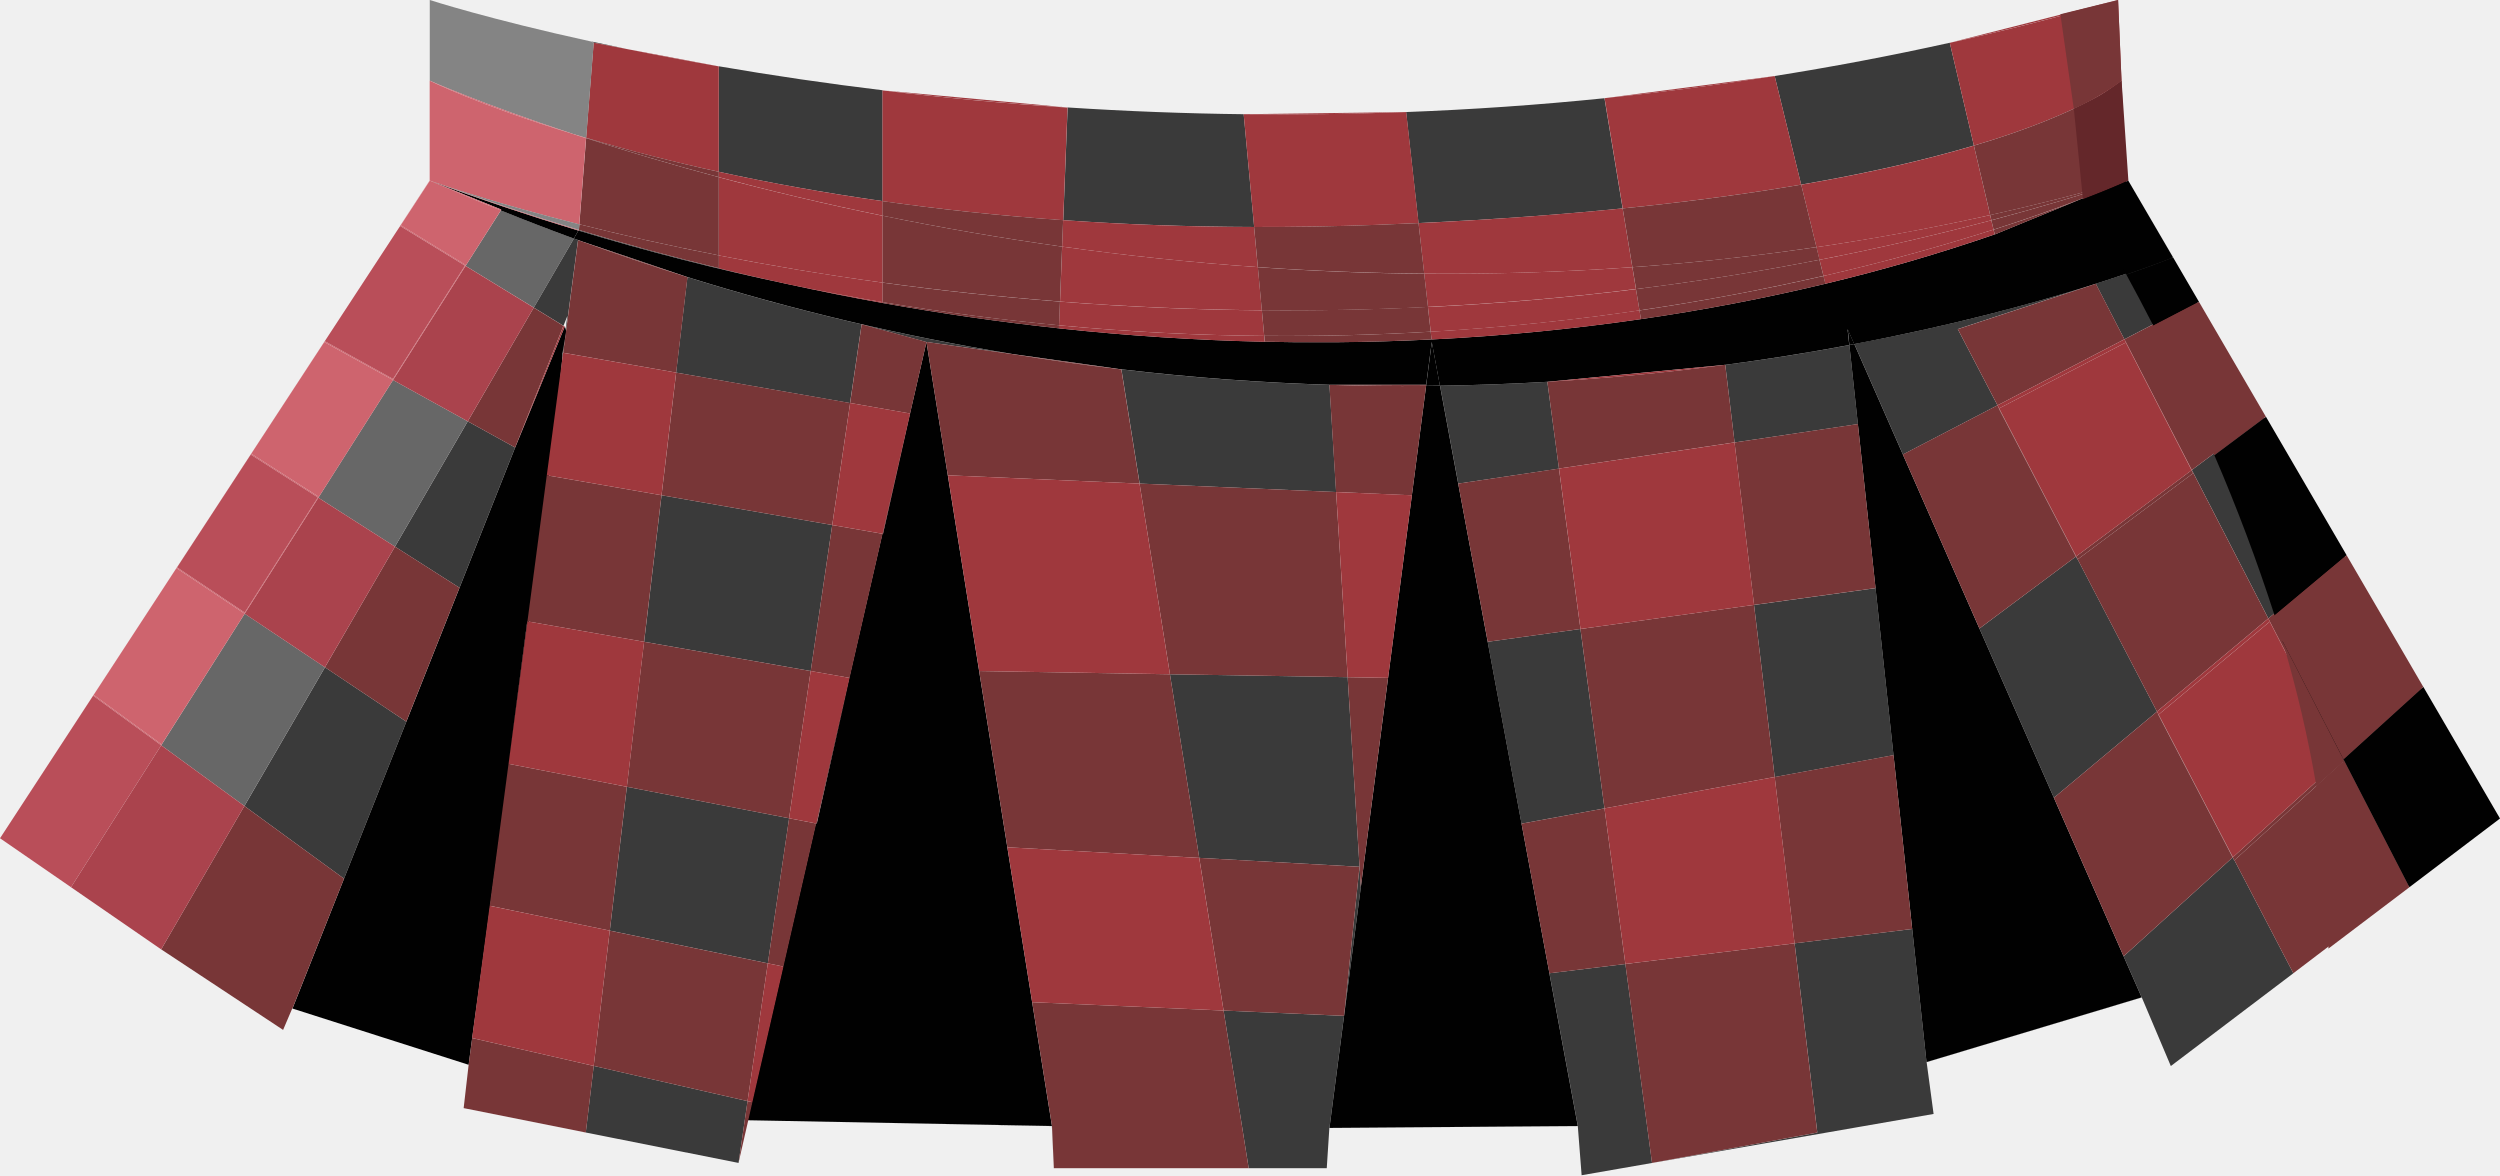
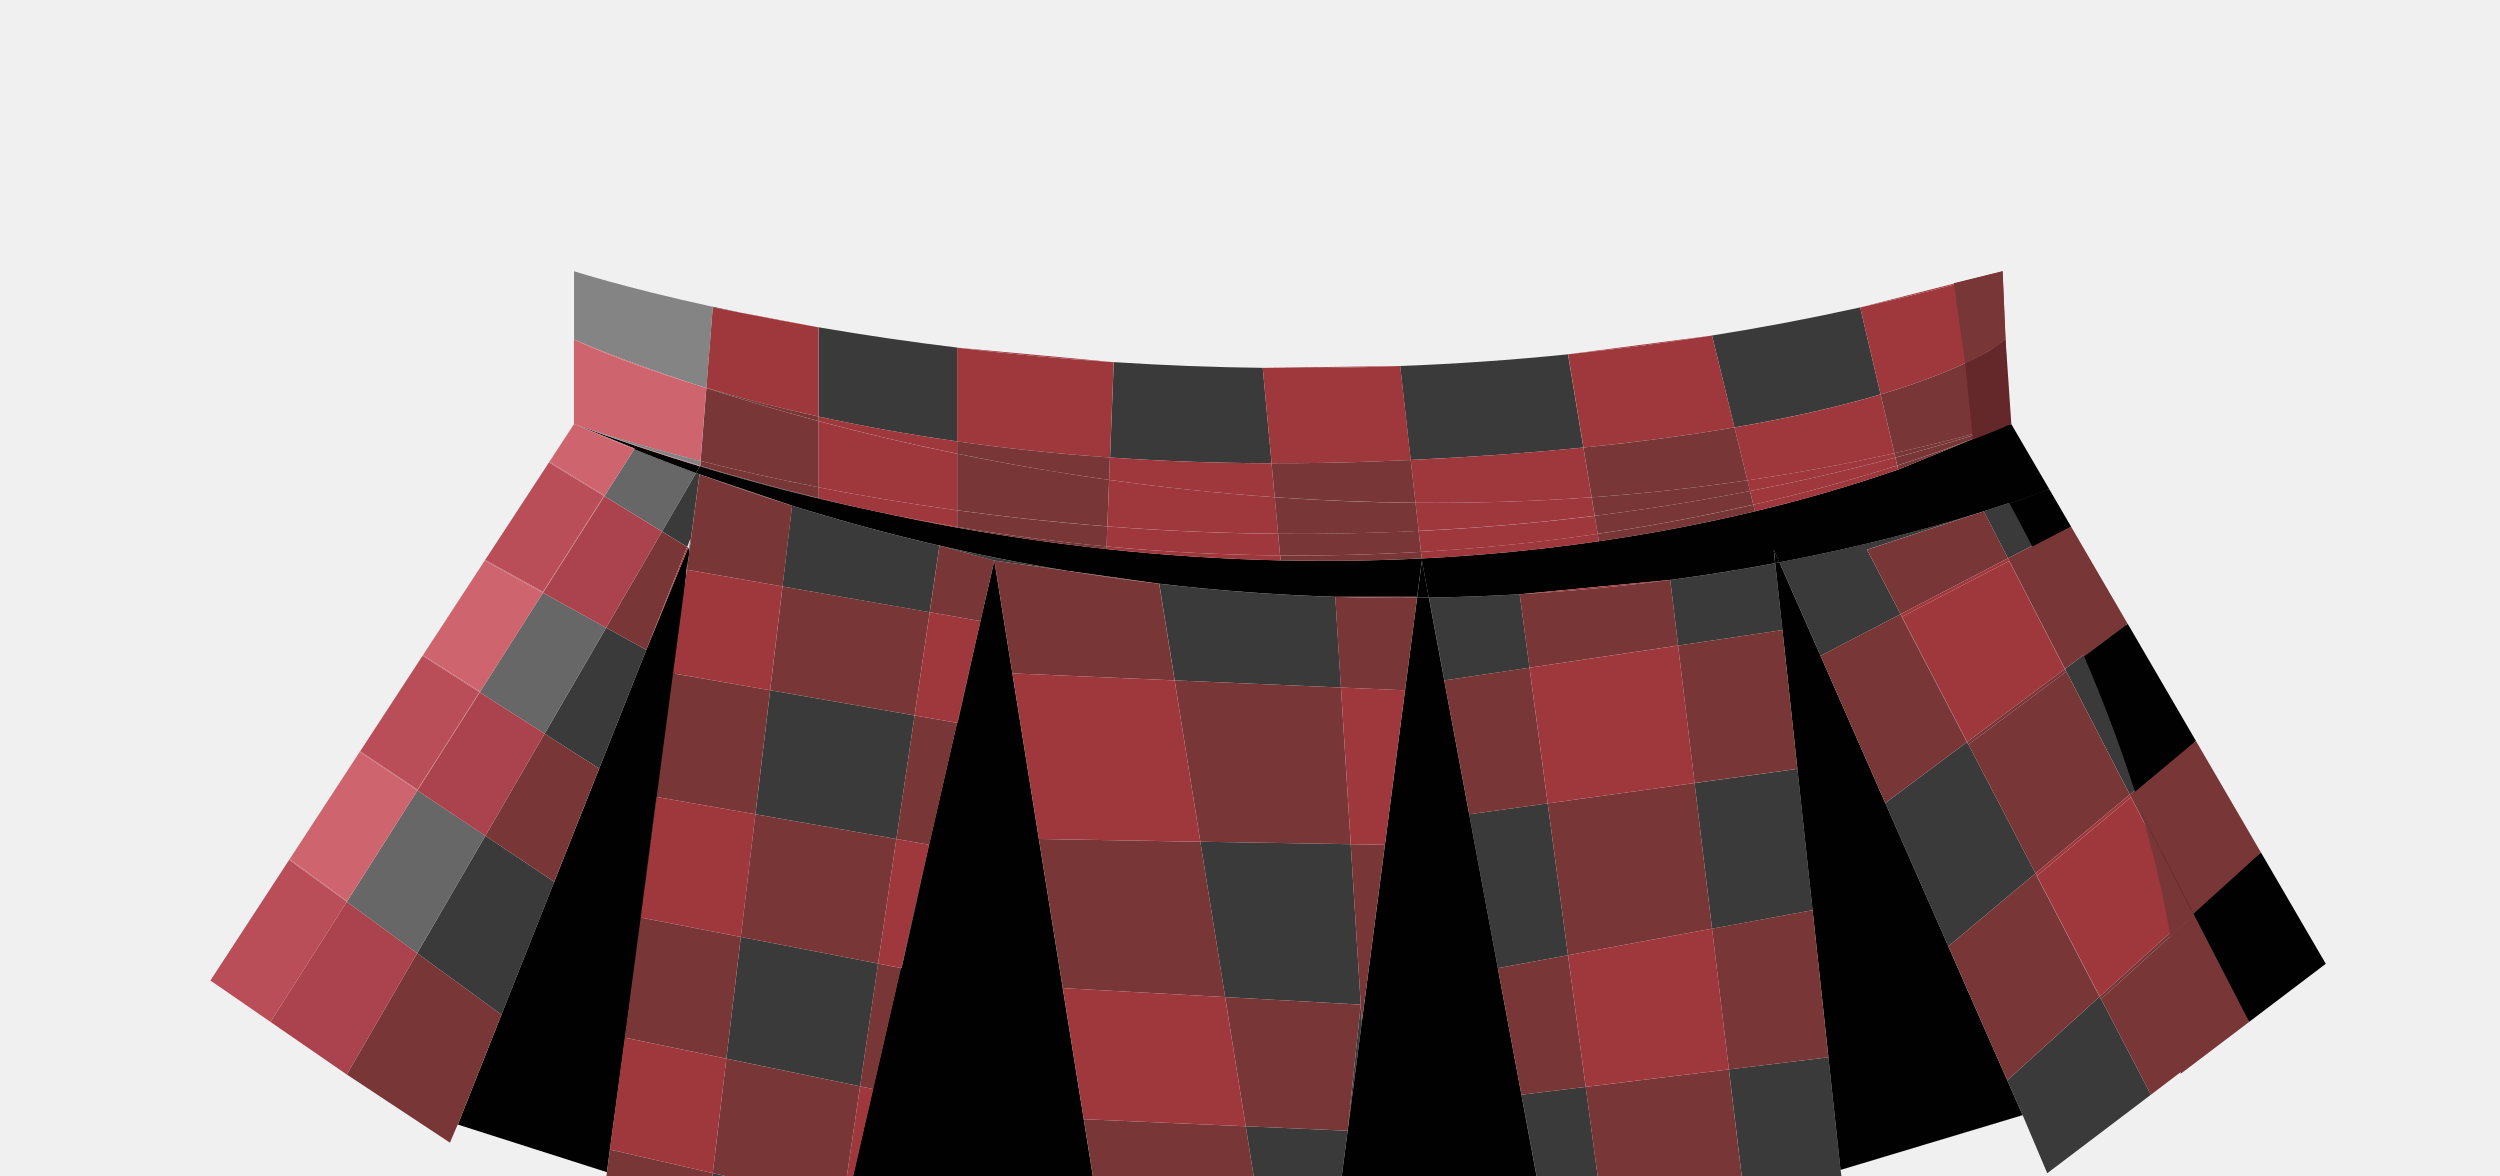
- <svg xmlns="http://www.w3.org/2000/svg" width="117" height="55" fill="none" viewBox="0 0 117 55">
+ <svg xmlns="http://www.w3.org/2000/svg" width="117" height="55" fill="none" viewBox="10 -15 95 65">
  <g clip-path="url(#a)">
    <path fill="#3A3A3A" d="m112.637 41.521-3.785 2.87 8.03-6.085-3.593-6.161-3.735 3.391 3.083 5.985Zm-93.621-7.748-3.807-2.544-3.771 6.492 4.663 3.402-2.414 6.078 6.669-16.798-1.34 3.37Zm70.165-12.215-.125-.287 4.427-2.303-1.86-3.567 6.459-2.12 1.34 2.598 3.369-1.753 3.131 5.374-3.345 2.497 3.581 6.947 3.543-2.963-8.12-13.939c-.029.01-5.548 2.306-14.8 4.056l2.4 5.457v.003Zm-67.24 28.19.154-1.168v-.003l-.154 1.17Zm-.051-30.029-3.406 5.863 3.02 1.925 2.604-6.563-2.217-1.225Zm21.47-3.715 4.047.571a111.9 111.9 0 0 1-15.265-3.614l.029.011-.53 4.466 8.14 1.426.542-3.683 3.033.827.004-.004Zm37.816 4.703 5.773-.859.828 7.677-5.688.787.967 8.054 5.562-1.024.674 6.266-2.74-25.46c-1.802.338-3.743.654-5.81.927l.437 3.632h-.003Zm-6.087 17.125-1.125-8.396-4.34.6-.839-4.487 3.589 19.27-1.168-6.272 3.883-.715Zm-9.015-14.654-.269 2.048-.551 4.246L66.74 18.06l-.666 5.12Zm6.342-5.309h.01c-1.625.093-3.305.158-5.032.183l.853 4.58 4.713-.7-.544-4.06v-.003Zm-7.603 15.02.15-1.164-.15 1.164Zm-40.139-3.812.01.004.906-6.837.301-2.468-3.785 28.733.813-6.118.88-6.643.875-6.67Zm39.012 12.444-.616-9.829-8.317-.136 1.372 8.593 7.5.416-.724 6.977-5.637-.248 1.175 7.379h-9.12l-.085-1.972h-.007l.093 1.972h12.772l.122-1.886 1.884-.014-1.88.014 1.468-11.266Zm25.807 1.955-5.505.671 1.063 8.856-7.736 1.422-1.247-9.311-3.556.434 1.332 7.153h-.003l.179 2.3 16.472-2.868-.326-2.425h-.004l-.67-6.232Zm15.071-3.209-.075-.14-5.104 4.627-3.263-7.418 4.824-4.034-3.71-7.124-.008.007-.075-.14-4.516 3.37 7.593 17.261h.004l1.361 3.215 5.734-4.343-2.758-5.288-.007.007ZM53.332 22.632l9.198.395-.312-5.015h.047a113 113 0 0 1-9.882-.736l.1.014.853 5.342h-.004ZM27.787 49.884l-.373 3.118 7.15 1.423.422-2.892-7.2-1.649ZM26.37 15.25l.18-.456-.226 1.71h.028l.699-5.267.204.068c-.133-.046-.265-.097-.398-.143l-1.877 3.233 1.39.851v.004Z" />
    <path fill="#010101" d="m22.097 48.577.011-.069L26.002 20l.325-3.343v-.15l.175-1.007-.07-.214-2.322 5.658-2.604 6.563-1.15 2.896L13.688 47.2l8.246 2.633.01-.086.154-1.171Zm13.274 3.858 13.854.266v-.004l-13.854-.262Z" />
    <path fill="#010101" d="m45.823 31.405-.043-.266-2.422-15.135-8.374 36.424.387.007 13.854.262v.004h.007l-3.41-21.296Zm18.275 21.368 9.742-.072v-.004l-9.742.076Z" />
    <path fill="#010101" d="m72.513 45.548-.137-.726-3.588-19.27-.545-2.92-.852-4.58c-.215 0-.43.007-.649.01l-1.486 11.41-.294 2.252-.15 1.165-1.125 8.632-1.468 11.266 1.88-.014 9.739-.076.003.004-1.332-7.156.004.003Zm17.655 4.16 10.068-3.028-.004-.004-10.068 3.029.004.003Z" />
    <path fill="#010101" d="m92.636 29.415-3.456-7.857-2.4-5.457-.23.043 2.74 25.46.201 1.868.67 6.236v-.003l10.068-3.029-7.593-17.261Zm8.944-17.369-2.096-3.593 2.096 3.593Z" />
    <path fill="#010101" d="M93.36 10.968h-.007a84.1 84.1 0 0 1-7.922 2.31 95.823 95.823 0 0 1-8.636 1.656 104.1 104.1 0 0 1-9.8.952c-1.432.072-2.904.115-4.416.129h-.795c-.852.004-1.715 0-2.593-.022a112.67 112.67 0 0 1-9.635-.628 119.76 119.76 0 0 1-8.252-1.186c-1.454-.262-2.93-.557-4.427-.883a115.03 115.03 0 0 1-9.807-2.508l-.215.374c.133.05.265.097.398.143l4.89 1.653a111.9 111.9 0 0 0 15.264 3.614l4.972.7c3.413.406 6.715.64 9.882.737h4.484l-.007.05.268-2.055.38 2.048c1.726-.025 3.406-.09 5.032-.183l8.317-.794a109.21 109.21 0 0 0 5.81-.927l-.08-.744.309.7c9.251-1.752 14.771-4.044 14.799-4.055l-2.095-3.592s-.738.34-2.127.872l-3.998 1.642.008-.003Z" />
    <path fill="#010101" d="M66.742 18.059c.219 0 .434-.007.648-.01L67.01 16l-.268 2.055v.004Zm19.81-1.914c.075-.015.15-.03.229-.044l-.308-.7.079.744Z" />
    <path fill="#3A3A3A" d="m27.788 2.001-.354 4.451.354-4.451ZM33.64 8.04c2.278.499 4.835.97 7.664 1.372V4.225h.011A154.567 154.567 0 0 1 33.63 3.1h.014v4.94h-.003Zm-4.294-5.745c-.577-.118-1.132-.237-1.659-.352l.104.058 1.558.294h-.003Zm37.04 8.145c3.535-.166 6.708-.4 9.552-.687l-.849-5.155.086-.01c-3.216.33-6.357.542-9.402.657h.033l.58 5.195Zm-16.628-.137c2.793.198 5.773.31 8.936.32l-.49-5.277h.06a155.223 155.223 0 0 1-8.338-.32h.04l-.205 5.277h-.003Zm49.726-1.85-.3-7.127.103 2.45.197 4.677Zm-15.187.187c3.35-.575 6-1.21 8.08-1.829l-1.128-4.81a136.961 136.961 0 0 1-8.284 1.57l.09-.01 1.239 5.079h.003Zm-55.532 2.618c-.556-.158-1.114-.326-1.677-.495l-.018.028c3.335 1.01 6.605 1.84 9.807 2.508-1.07-.234-2.149-.478-3.238-.747a136.802 136.802 0 0 1-4.875-1.293ZM97.36 9.326a37.81 37.81 0 0 0 2.127-.873l-2.128.873Z" />
    <path fill="#9F383D" d="m108.85 44.392-1.522 1.156 1.522-1.156Z" />
    <path fill="#783637" d="m102.575 21.997-.011.01.075.14-5.405 4.031 3.711 7.124 5.211-4.358-3.581-6.947Zm-4.489-8.716-6.461 2.123 1.859 3.564 5.938-3.09-1.336-2.597Zm14.55 28.24-3.084-5.985-.01.007.075.14-5.047 4.577 2.758 5.288 1.522-1.157 3.786-2.87ZM21.89 19.719l2.218 1.225 2.26-5.694-1.39-.852-3.087 5.32Z" />
    <path fill="#9F383D" d="m26.43 15.286-.06-.036-2.26 5.694 2.32-5.658Z" />
    <path fill="#783637" d="m15.207 31.229 3.807 2.543 1.34-3.37 1.15-2.895-3.02-1.926-3.277 5.648Z" />
    <path fill="#9F383D" d="m21.505 27.507-1.15 2.896 1.15-2.896Z" />
    <path fill="#783637" d="m16.1 41.122-4.664-3.402-3.893 6.71 5.706 3.77.426-1 .01.004v-.003l2.415-6.079Z" />
    <path fill="#3A3A3A" d="m28.54 43.554 7.395 1.53.996-6.789-7.593-1.473-.799 6.732Zm1.605-13.518 7.797 1.369 1.006-6.833-7.987-1.394-.816 6.858Z" />
    <path fill="#783637" d="m23.8 35.748-.882 6.642 5.62 1.164.798-6.732-5.537-1.074Zm2.555-19.238 5.29.928.53-4.466-.028-.01a110.322 110.322 0 0 1-4.889-1.653l-.204-.068-.698 5.27Z" />
    <path fill="#783637" d="M27.258 11.31c1.64.595 3.27 1.145 4.889 1.652l-4.89-1.653Zm2.884 18.726.817-6.858-5.37-.934-.905 6.837 5.458.955ZM22.097 48.58l-.154 1.168-.011.086-.233 2.026 5.717 1.143.372-3.118-5.691-1.304Zm-.167 1.254.01-.086-.01.086ZM39.785 18.86l2.808.493.767-3.349-3.034-.826-.54 3.682Zm-4.8 32.673-.422 2.892.648-2.841-.226-.05Zm.949-6.448.73.151 1.533-6.696-1.268-.245-.995 6.79Zm2.007-13.68 1.82.32 1.544-6.743-2.357-.41-1.007 6.833Z" />
    <path fill="#783637" d="m38.948 24.572.838-5.712-8.141-1.422-.684 5.74 7.987 1.394Z" />
    <path fill="#ECADB2" d="m41.326 24.985 1.268-5.633-1.29 5.63.022.003Z" />
    <path fill="#9F383D" d="m25.59 22.244 5.369.934.684-5.74-5.29-.927-.763 5.733Zm13.36 2.328 2.356.41 1.29-5.63-2.809-.492-.838 5.712Z" />
    <path fill="#ECADB2" d="m24.675 29.077-.874 6.671.885-6.667-.011-.004Zm13.553 9.47 1.533-6.822-1.562 6.814.029.008Z" />
    <path fill="#783637" d="m29.336 36.822 7.593 1.473 1.01-6.89-7.797-1.369-.806 6.786Z" />
    <path fill="#9F383D" d="m23.8 35.748 5.538 1.074.806-6.786-5.458-.955-.885 6.667Zm13.13 2.547 1.268.244 1.561-6.815-1.82-.32-1.01 6.891Z" />
    <path fill="#ECADB2" d="m22.105 48.508-.011.069v.003l.823-6.19-.813 6.118Zm-.011.069.01-.069-.01.069Z" />
    <path fill="#783637" d="m28.537 43.555-.752 6.33 7.2 1.648.949-6.448-7.397-1.53Z" />
    <path fill="#9F383D" d="m22.918 42.39-.824 6.19 5.691 1.304.752-6.33-5.62-1.163Zm12.066 9.143.226.05 1.454-6.347-.73-.151-.95 6.448Z" />
    <path fill="#783637" d="m45.114 26.976-.755-4.732 8.972.388-.853-5.341-.1-.015a111.599 111.599 0 0 1-4.971-.7l-4.048-.572 1.755 10.972Zm4.12 25.724.086 1.973h9.119l-1.175-7.379-8.958-.391-1.16-7.25 8.98.496-1.373-8.593-8.929-.151 3.41 21.296Z" />
    <path fill="#783637" d="m43.36 16.004 2.42 15.135-.666-4.163-1.755-10.972Zm4.046.572c1.684.276 3.338.506 4.972.7l-4.972-.7Zm15.124 6.451 3.546.155.666-5.12a109.24 109.24 0 0 1-4.48-.05h-.047l.311 5.015h.004Z" />
    <path fill="#783637" d="m66.743 18.06.007-.051h-4.484c1.525.046 3.019.064 4.48.05h-.003ZM63.07 31.692l.616 9.83 1.125-8.633.15-1.164-1.89-.033Zm.618 9.829 1.124-8.632-1.124 8.632Z" />
    <path fill="#783637" d="m53.332 22.632 1.422 8.924 8.317.136-.541-8.665-9.198-.395Z" />
    <path fill="#9F383D" d="m44.36 22.244.755 4.731.71 4.43 8.928.15-1.422-8.923-8.972-.388Zm.753 4.732.666 4.163.043.266-.709-4.43Zm.711 4.429-.043-.266.043.266Zm19.984-6.179.27-2.048-3.547-.15.541 8.664 1.891.033.846-6.5Z" />
    <path fill="#9F383D" d="m64.96 31.725.295-2.253.551-4.246-.845 6.499Z" />
    <path fill="#9F383D" d="m64.96 31.725.295-2.253-.294 2.253Z" />
    <path fill="#783637" d="m62.902 47.542.723-6.976-7.5-.417 1.139 7.145 5.638.248Z" />
    <path fill="#9F383D" d="m48.305 46.903 8.958.391-1.14-7.145-8.978-.496 1.16 7.25Z" />
    <path fill="#783637" d="m72.959 21.928 8.22-1.225-.438-3.632c-2.582.345-5.365.622-8.316.794h-.01l.543 4.063Z" />
    <path fill="#9F383D" d="m80.743 17.075-8.317.794c2.955-.173 5.734-.45 8.317-.794Z" />
    <path fill="#783637" d="m75.09 37.832 7.965-1.47-.967-8.054-8.123 1.128 1.124 8.396Zm2.223 16.593 7.736-1.422-1.063-8.855-7.92.966 1.247 9.311Zm10.464-26.903-.828-7.677-5.773.862.913 7.601 5.688-.786Z" />
    <path fill="#783637" d="m73.966 29.436-1.007-7.508-4.717.704.545 2.917.838 4.487 4.34-.6Z" />
    <path fill="#9F383D" d="m68.242 22.632.545 2.917-.545-2.917Zm5.725 6.804 8.124-1.128-.914-7.602-8.216 1.222 1.006 7.508Z" />
    <path fill="#783637" d="m83.055 36.363.93 7.785 5.506-.672-.2-1.872-.674-6.265-5.562 1.024Z" />
    <path fill="#9F383D" d="m89.493 43.476-.2-1.872.2 1.872Z" />
    <path fill="#783637" d="m71.207 38.547 1.168 6.272.136.73 3.556-.435-.977-7.282-3.883.715Z" />
    <path fill="#9F383D" d="m72.511 45.548-.136-.73.136.73Zm2.579-7.716.978 7.281 7.919-.966-.931-7.785-7.966 1.47Z" />
    <path fill="#783637" d="m105.923 19.5-3.131-5.371-3.37 1.75 3.155 6.117 3.346-2.496Zm-12.366-.389-.076-.143-4.43 2.302.129.288 3.456 7.857 4.517-3.37-3.61-6.926.014-.008Z" />
    <path fill="#9F383D" d="m92.636 29.415-3.456-7.857 3.456 7.857Zm6.851-13.385 3.081 5.977.01-.01-3.155-6.119-5.939 3.09.076.144 5.927-3.083Z" />
    <path fill="#783637" d="m109.552 35.536 3.735-3.391-3.588-6.161-3.543 2.96 3.396 6.592Zm-8.531-2.094-.075-.14-4.825 4.034 3.263 7.418 5.104-4.627-3.478-6.678.011-.007Z" />
    <path fill="#9F383D" d="m100.945 33.302.076.14 5.2-4.347 3.32 6.449.011-.008-3.395-6.592-5.212 4.358Z" />
    <path fill="#783637" d="m97.152 26.045.076.14.007-.007-.072-.14-.01.007Z" />
    <path fill="#783637" d="m102.565 22.007-5.4 4.031.07.14 5.405-4.03-.075-.14Zm-9.008-2.895-.014.007 3.61 6.926.011-.007-3.607-6.926Z" />
    <path fill="#9F383D" d="m93.559 19.112 3.606 6.926 5.402-4.03-3.08-5.979-5.928 3.083Z" />
    <path fill="#783637" d="m104.488 40.127.075.14.008-.007-.072-.143-.011.01Zm.084.133 5.046-4.576-.075-.14-5.043 4.573.072.143Z" />
    <path fill="#783637" d="m101.022 33.442-.01.007 3.478 6.678.01-.01-3.478-6.675Z" />
    <path fill="#9F383D" d="m101.023 33.442 3.478 6.675 5.043-4.573-3.32-6.449-5.201 4.347ZM49.562 15.221l-.007.147c3.349.36 6.565.56 9.635.63l-.026-.277a113.779 113.779 0 0 1-9.602-.496v-.004Zm9.303-2.719-.175-1.88a130.848 130.848 0 0 1-8.936-.319l-.047 1.24c2.901.406 5.964.736 9.158.959Z" />
    <path fill="#9F383D" d="m59.054 14.52-.186-2.018a132.858 132.858 0 0 1-9.158-.96l-.1 2.573c2.99.23 6.146.377 9.448.406h-.004Z" />
    <path fill="#9F383D" d="m49.605 14.115-.042 1.11c3.32.312 6.525.467 9.602.496l-.111-1.197a139.019 139.019 0 0 1-9.449-.406v-.003Zm17.352 1.411.04.363c3.517-.176 6.79-.514 9.799-.952l-.068-.413c-3.02.442-6.286.794-9.771.999v.003Zm9.437-3.021-.455-2.752a182.28 182.28 0 0 1-9.552.687l.265 2.367c3.155.029 6.407-.065 9.742-.302Z" />
    <path fill="#9F383D" d="m76.563 13.53-.168-1.025c-3.335.237-6.587.327-9.743.302l.176 1.556c3.155-.155 6.404-.42 9.735-.837v.003Z" />
    <path fill="#9F383D" d="m66.828 14.366.13 1.16c3.484-.204 6.75-.556 9.77-.998l-.165-.995c-3.33.413-6.583.682-9.735.837v-.004ZM36.879 13.3a122.1 122.1 0 0 0 4.427.883v-.047a111.92 111.92 0 0 1-4.427-.837Zm4.427-3.205v-.683A105.01 105.01 0 0 1 33.64 8.04v.252c2.313.617 4.874 1.232 7.665 1.803Z" />
    <path fill="#9F383D" d="M41.306 13.227v-3.129a133.477 133.477 0 0 1-7.665-1.803v3.66c2.313.453 4.874.892 7.665 1.272Z" />
    <path fill="#9F383D" d="M41.306 13.227c-2.79-.384-5.352-.819-7.665-1.271v.6c1.089.269 2.167.513 3.238.747 1.49.312 2.965.589 4.427.837v-.913Zm44.03-.312.09.366a84.1 84.1 0 0 0 7.922-2.31l-.053-.226a98.495 98.495 0 0 1-7.96 2.17Zm7.804-2.849-.763-3.251c-2.08.618-4.731 1.254-8.08 1.828l.713 2.925a109.95 109.95 0 0 0 8.13-1.502Z" />
    <path fill="#9F383D" d="m93.196 10.307-.058-.241c-2.74.61-5.455 1.106-8.13 1.502l.143.592a122.075 122.075 0 0 0 8.041-1.85l.004-.003Z" />
    <path fill="#9F383D" d="M85.339 12.915a98.129 98.129 0 0 0 7.958-2.17l-.104-.435a122.738 122.738 0 0 1-8.04 1.85l.186.755Zm-58.224-2.418-.021.266.021-.266Zm2.229-8.202c1.307.27 2.74.54 4.283.809l-4.283-.809Z" />
    <path fill="#9F383D" d="M27.433 6.452A85.808 85.808 0 0 0 33.64 8.04V3.104h-.014a162.91 162.91 0 0 1-4.284-.808L27.784 2l-.354 4.451h.003Z" />
    <path fill="#783637" d="M33.64 8.291V8.04a89.735 89.735 0 0 1-6.206-1.588v.015c1.783.574 3.868 1.2 6.207 1.824Z" />
    <path fill="#783637" d="M33.64 11.952v-3.66a127.066 127.066 0 0 1-6.208-1.826l-.319 4.031c1.856.467 4.044.97 6.53 1.455h-.004Z" />
    <path fill="#783637" d="M27.094 10.763a123.04 123.04 0 0 0 6.55 1.789v-.6a124.237 124.237 0 0 1-6.529-1.455l-.021.262v.004Z" />
    <path fill="#9F383D" d="M41.316 4.229c2.676.323 5.556.6 8.61.797l-8.61-.797Z" />
    <path fill="#9F383D" d="M41.304 9.416c2.593.366 5.409.675 8.453.89l.204-5.273h-.04a158.86 158.86 0 0 1-8.61-.801h-.01v5.184h.003Z" />
    <path fill="#783637" d="M41.305 14.136v.047c2.833.507 5.587.898 8.252 1.185l.007-.147c-2.683-.251-5.44-.61-8.26-1.085Zm8.402-2.594.047-1.239c-3.041-.212-5.86-.52-8.453-.89v.682a135.9 135.9 0 0 0 8.402 1.447h.004Z" />
    <path fill="#783637" d="m49.607 14.115.1-2.572a135.822 135.822 0 0 1-8.402-1.448v3.129c2.586.355 5.361.66 8.302.887v.004Z" />
    <path fill="#783637" d="M41.305 13.227v.913c2.819.474 5.576.833 8.26 1.085l.042-1.11c-2.94-.226-5.716-.532-8.302-.888Z" />
    <path fill="#9F383D" d="m65.776 5.245-7.514.1c2.428.03 4.935 0 7.514-.1Z" />
    <path fill="#9F383D" d="M58.694 10.623c1.855.004 3.768-.025 5.748-.1.663-.026 1.311-.054 1.949-.083l-.58-5.195h-.033c-2.578.097-5.086.126-7.514.1h-.06l.49 5.282v-.004Z" />
    <path fill="#783637" d="m59.168 15.717.025.277c.878.018 1.74.025 2.593.025h.795c1.512-.015 2.984-.061 4.417-.133l-.04-.363c-2.49.147-5.09.22-7.79.194Zm7.485-2.91-.265-2.367c-.637.028-1.285.057-1.948.082-1.98.075-3.893.104-5.749.1l.176 1.88c2.514.175 5.115.28 7.786.305Z" />
    <path fill="#783637" d="m66.83 14.366-.176-1.555c-2.669-.022-5.269-.13-7.787-.306l.186 2.02c2.511.02 5.108-.026 7.773-.155l.003-.004Z" />
    <path fill="#783637" d="m59.055 14.52.11 1.197a114.18 114.18 0 0 0 7.79-.194l-.128-1.16c-2.665.129-5.261.179-7.772.154v.003Z" />
    <path fill="#9F383D" d="M75.176 4.584c2.55-.262 5.15-.596 7.786-1.013l-7.786 1.013Z" />
    <path fill="#9F383D" d="M75.939 9.753c3.177-.32 5.946-.7 8.356-1.113l-1.24-5.08-.089.01c-2.64.418-5.236.752-7.786 1.014l-.086.01.849 5.156-.004.003Z" />
    <path fill="#783637" d="m76.727 14.524.068.413a96.061 96.061 0 0 0 8.635-1.656l-.09-.366c-2.575.589-5.458 1.15-8.61 1.613l-.003-.004Zm8.283-2.96-.713-2.924c-2.406.413-5.179.794-8.356 1.113l.455 2.752c2.82-.201 5.695-.51 8.614-.941Z" />
    <path fill="#783637" d="m85.156 12.157-.144-.593c-2.919.428-5.795.74-8.614.941l.169 1.024a125.81 125.81 0 0 0 8.592-1.372h-.003Z" />
    <path fill="#783637" d="m76.562 13.529.165.995a108.5 108.5 0 0 0 8.61-1.613l-.186-.754a125.81 125.81 0 0 1-8.592 1.372h.003Z" />
    <path fill="#9F383D" d="M91.25 2.001C93.85 1.423 96.48.758 99.126 0L91.25 2.001ZM99.129 0l.057 1.326L99.13 0Z" />
    <path fill="#9F383D" d="m99.287 3.775-.104-2.446-.057-1.326a132.55 132.55 0 0 1-7.876 2.001l1.128 4.81c5.316-1.576 6.91-3.039 6.91-3.039Z" />
    <path fill="#783637" d="M93.355 10.971h.007l3.997-1.641c-1.014.388-2.375.88-4.058 1.419l.053.226v-.004Zm6.13-2.518-.197-4.677s-1.594 1.458-6.91 3.04l.764 3.25c2.102-.47 4.216-1.002 6.347-1.613h-.004Z" />
    <path fill="#783637" d="M93.198 10.306c2.08-.553 4.18-1.167 6.29-1.857-2.128.61-4.245 1.146-6.347 1.613l.057.24v.005Z" />
    <path fill="#783637" d="M93.3 10.745a77.293 77.293 0 0 0 4.057-1.419l2.128-.873c-2.11.686-4.205 1.3-6.29 1.857l.104.435Z" />
    <path fill="#676767" d="M11.45 28.721 7.544 34.88l3.893 2.841 3.772-6.491-3.757-2.508Z" />
    <path fill="#CE646E" d="M.025 39.193 0 39.23l.025-.036Zm8.233-12.605.025-.036h-.004l-3.9 5.97h.003l3.876-5.934ZM20.114 8.453h-.01l-1.358 2.08.004.004 1.364-2.084Zm-4.94 7.555-.003-.004-3.417 5.231h.004l3.416-5.227Z" />
    <path fill="#676767" d="m14.898 23.293 3.586 2.289 3.406-5.863-3.496-1.933-3.496 5.507Zm6.892-10.849 3.194 1.954 1.877-3.233a112.812 112.812 0 0 1-3.42-1.318l-1.652 2.597Z" />
    <path fill="#010101" d="m20.113 8.453 3.346 1.354-.026.04a113.3 113.3 0 0 0 3.421 1.318l.215-.373c-2.292-.694-4.61-1.47-6.956-2.339Z" />
    <path fill="#848484" d="M20.113 3.776s2.41 1.077 6.695 2.49c.204.064.411.125.626.19l.355-4.451-.104-.058C22.853.891 20.113 0 20.113 0v3.776Z" />
    <path fill="#CE646E" d="M20.113 3.776s2.285 1.139 6.695 2.49c-4.28-1.412-6.695-2.49-6.695-2.49Zm.004 4.677.18.065c-.062-.022-.123-.043-.18-.065Z" />
    <path fill="#CE646E" d="M20.3 8.518c-.11-.04-.175-.061-.179-.065a117.2 117.2 0 0 0 6.956 2.339l.018-.029a137.33 137.33 0 0 1-6.791-2.245H20.3ZM8.258 26.587l-3.875 5.935 3.159 2.303-.025.036.025.018 3.908-6.158-3.192-2.134ZM21.762 12.43l.026.014 1.65-2.597a115.34 115.34 0 0 1-3.32-1.394l-1.364 2.087 3.034 1.858-.026.036v-.004Zm-6.888 10.849.025.014 3.496-5.507-3.22-1.778-3.417 5.227 3.141 2.004-.025.04Z" />
    <path fill="#CE646E" d="m23.433 9.847.026-.04-3.346-1.354c1.11.489 2.217.949 3.32 1.394Zm-8.236 6.118-.025.04.025-.04Zm-.022.043.026-.04-.004-.003-.025.04.003.003Z" />
    <path fill="#AA434D" d="m21.89 19.719 3.088-5.32-3.192-1.955-3.392 5.342 3.496 1.933Z" />
    <path fill="#CE646E" d="m21.788 12.444-.026-.014-3.366 5.306-3.195-1.768-.025.04 3.22 1.778 3.392-5.342ZM8.283 26.552l-.025.036.025-.036Z" />
    <path fill="#AA434D" d="m14.898 23.294-3.449 5.428 3.757 2.507 3.278-5.647-3.586-2.288Z" />
    <path fill="#CE646E" d="m14.873 23.279-3.424 5.388-3.166-2.116-.025.036 3.191 2.134 3.45-5.428-.026-.014Z" />
    <path fill="#AA434D" d="m11.436 37.72-3.893-2.84-4.22 6.642L0 39.23l7.543 5.202 3.893-6.71Z" />
    <path fill="#CE646E" d="M.025 39.193 0 39.23l.025-.036ZM18.73 10.576l.022-.04-.004-.003-.025.036.007.007Zm3.06 1.818-3.038-1.857-.021.04 3.033 1.853.025-.036Z" />
    <path fill="#B94E59" d="m21.76 12.43-3.033-1.854-3.528 5.392 3.195 1.768 3.367-5.306Z" />
    <path fill="#CE646E" d="M11.727 21.278 8.28 26.552h.004l3.442-5.274Zm.007-.004.025-.04h-.003l-.026.037.004.003ZM14.9 23.24l-3.14-2.005-.026.04 3.142 2.004.025-.04Zm-3.17-1.97-.003.008.003-.008Z" />
    <path fill="#CE646E" d="m11.734 21.274-.003-.004-.004.008-3.442 5.273 3.45-5.277Z" />
    <path fill="#B94E59" d="m11.451 28.668 3.425-5.389-3.142-2.005-3.449 5.278 3.166 2.116Z" />
    <path fill="#CE646E" d="M4.357 32.554v.004l.025-.036H4.38L.023 39.193l4.334-6.639Zm3.161 2.306.026-.035-3.16-2.303-.025.036 3.16 2.303Z" />
    <path fill="#B94E59" d="m7.518 34.86-3.16-2.302-4.333 6.635L0 39.23l3.324 2.292 4.22-6.642-.026-.018Z" />
    <path fill="#CE646E" d="M27.431 6.452c-.214-.065-.419-.126-.626-.19.204.068.412.136.623.204v-.014h.003Z" />
    <path fill="#CE646E" d="m20.116 8.453.18.065c.648.226 3.033 1.03 6.812 1.983l.319-4.03c-.215-.07-.42-.137-.623-.206-4.406-1.347-6.691-2.486-6.695-2.49v4.678h.007Z" />
    <path fill="#848484" d="M27.113 10.497c-3.779-.952-6.164-1.757-6.812-1.983 2.3.83 4.563 1.574 6.79 2.245l.022-.262Z" />
    <path fill="#3A3A3A" d="m116.999 38.306-3.589-6.161 3.589 6.161Zm-14.086-24.177 1.007 1.728-2.221-3.812 1.214 2.084Z" />
    <path fill="#010101" d="m101.701 12.046-2.095-3.593 2.091 3.593h.004Zm-.004 0-2.091-3.593 2.091 3.593Z" />
    <path fill="#9F383D" d="m108.969 44.391 3.789-2.87-3.789 2.87Zm-6.055-30.262 3.13 5.37-2.123-3.642-1.007-1.728Zm3.128 5.371-2.124-3.643 2.124 3.643Z" />
    <path fill="#783637" d="m104.609 40.127.072.14.011-.007-.072-.143-.011.01Z" />
    <path fill="#64272A" d="M99.29 3.776s-.749.539-1.014.697c-.294.172-1.221.614-1.221.614l.426 4.24a38.182 38.182 0 0 0 2.127-.874l-.318-4.677Z" />
    <path fill="#010101" d="m109.676 35.536 3.084 5.985 4.24-3.215-3.588-6.161-3.736 3.391Zm-6.762-21.407-1.214-2.084s-.77.32-2.188.805c.386.708.813 1.509 1.264 2.39l2.138-1.111Zm3.534 14.675 3.374-2.82-3.775-6.48-2.414 1.803a83.388 83.388 0 0 1 2.819 7.5l-.004-.003Z" />
    <path fill="#010101" d="m101.699 12.046-2.095-3.593s-.738.341-2.127.873c0 0 .823 1.311 2.034 3.524 1.415-.485 2.178-.797 2.188-.804Z" />
    <path fill="#783637" d="m109.674 35.536-.011.007.036.069-1.297 1.174c.423 2.536.667 5.152.566 7.609l3.79-2.87-3.084-5.985v-.004Zm-6.046-14.233 2.414-1.803-3.13-5.374-2.139 1.11c.892 1.742 1.881 3.8 2.855 6.064v.003Zm6.195 4.681-3.374 2.82c.126.395.251.79.369 1.189l2.858 5.543 3.736-3.388-3.589-6.16v-.004Z" />
    <path fill="#010101" d="m106.834 30.05 2.83 5.494.011-.008-2.859-5.543c.008.022.011.04.018.061v-.003Z" />
    <path fill="#783637" d="m108.405 36.786 1.296-1.174-2.865-5.558a57.827 57.827 0 0 1 1.569 6.732ZM97.053 5.087 96.426.665l2.7-.665.162 3.776s-1.025.783-2.235 1.31Z" />
  </g>
  <defs>
    <clipPath id="a">
      <path fill="#fff" d="M0 0h117v55H0z" />
    </clipPath>
  </defs>
</svg>
